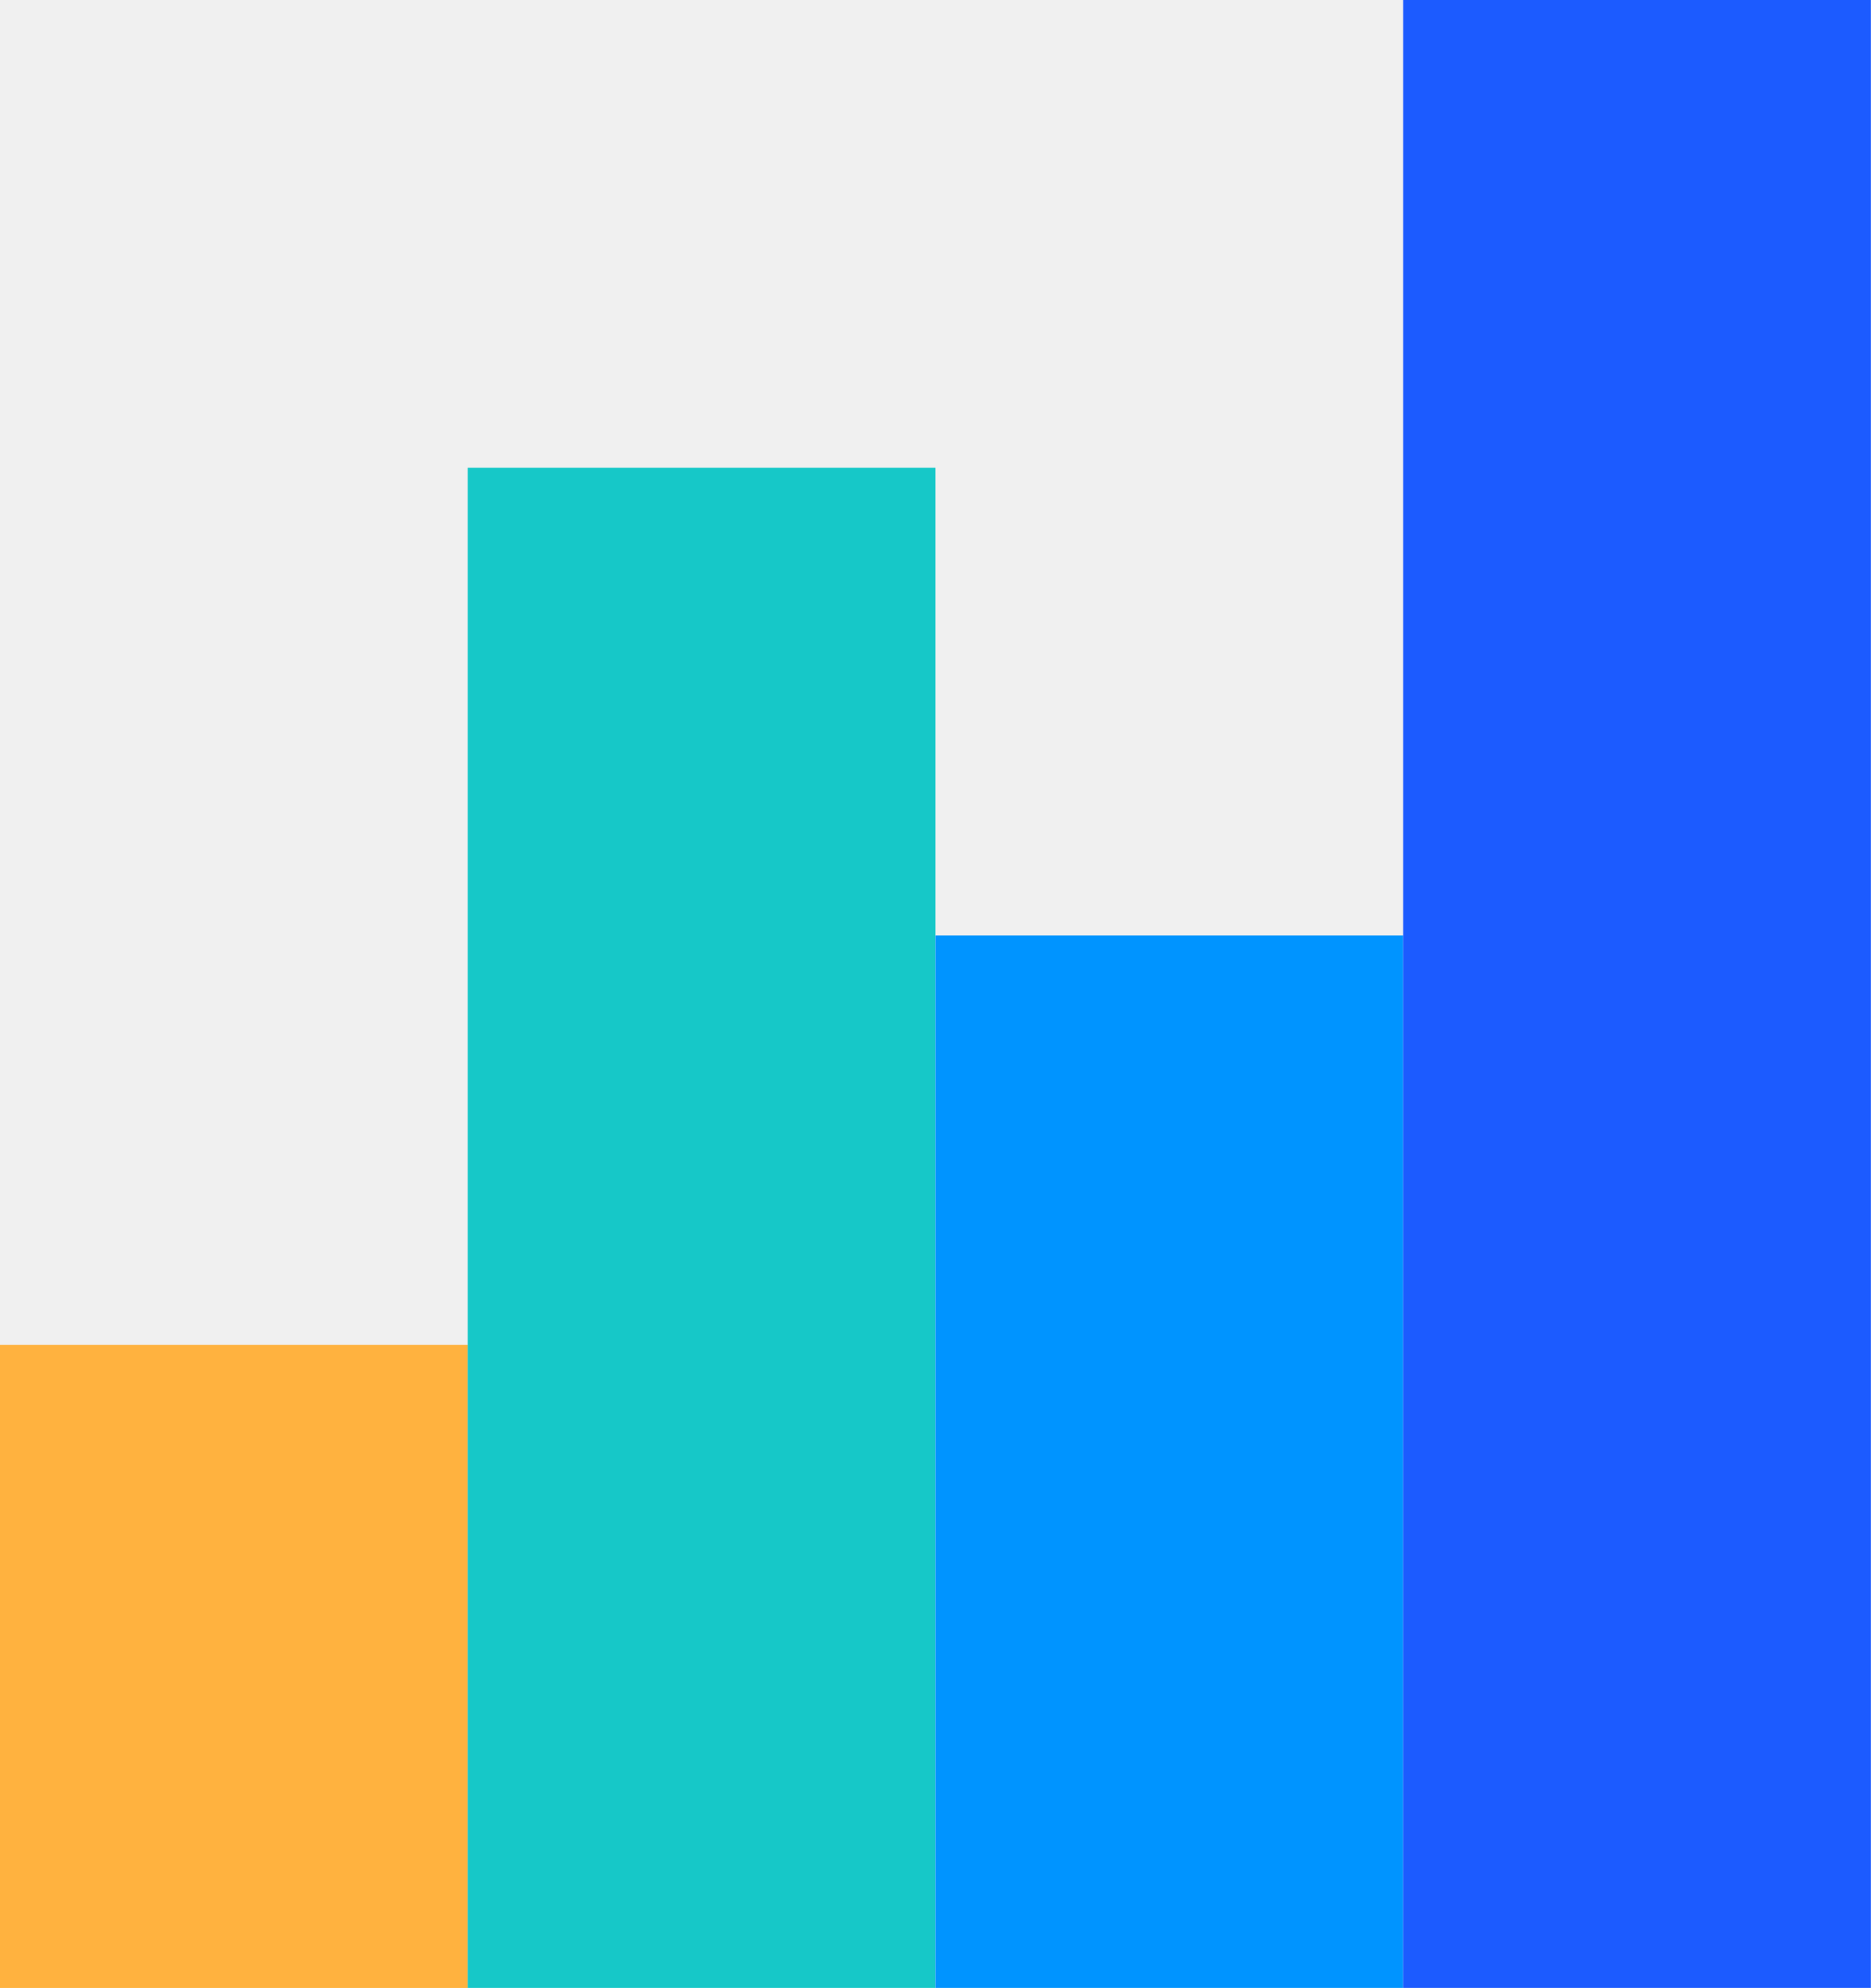
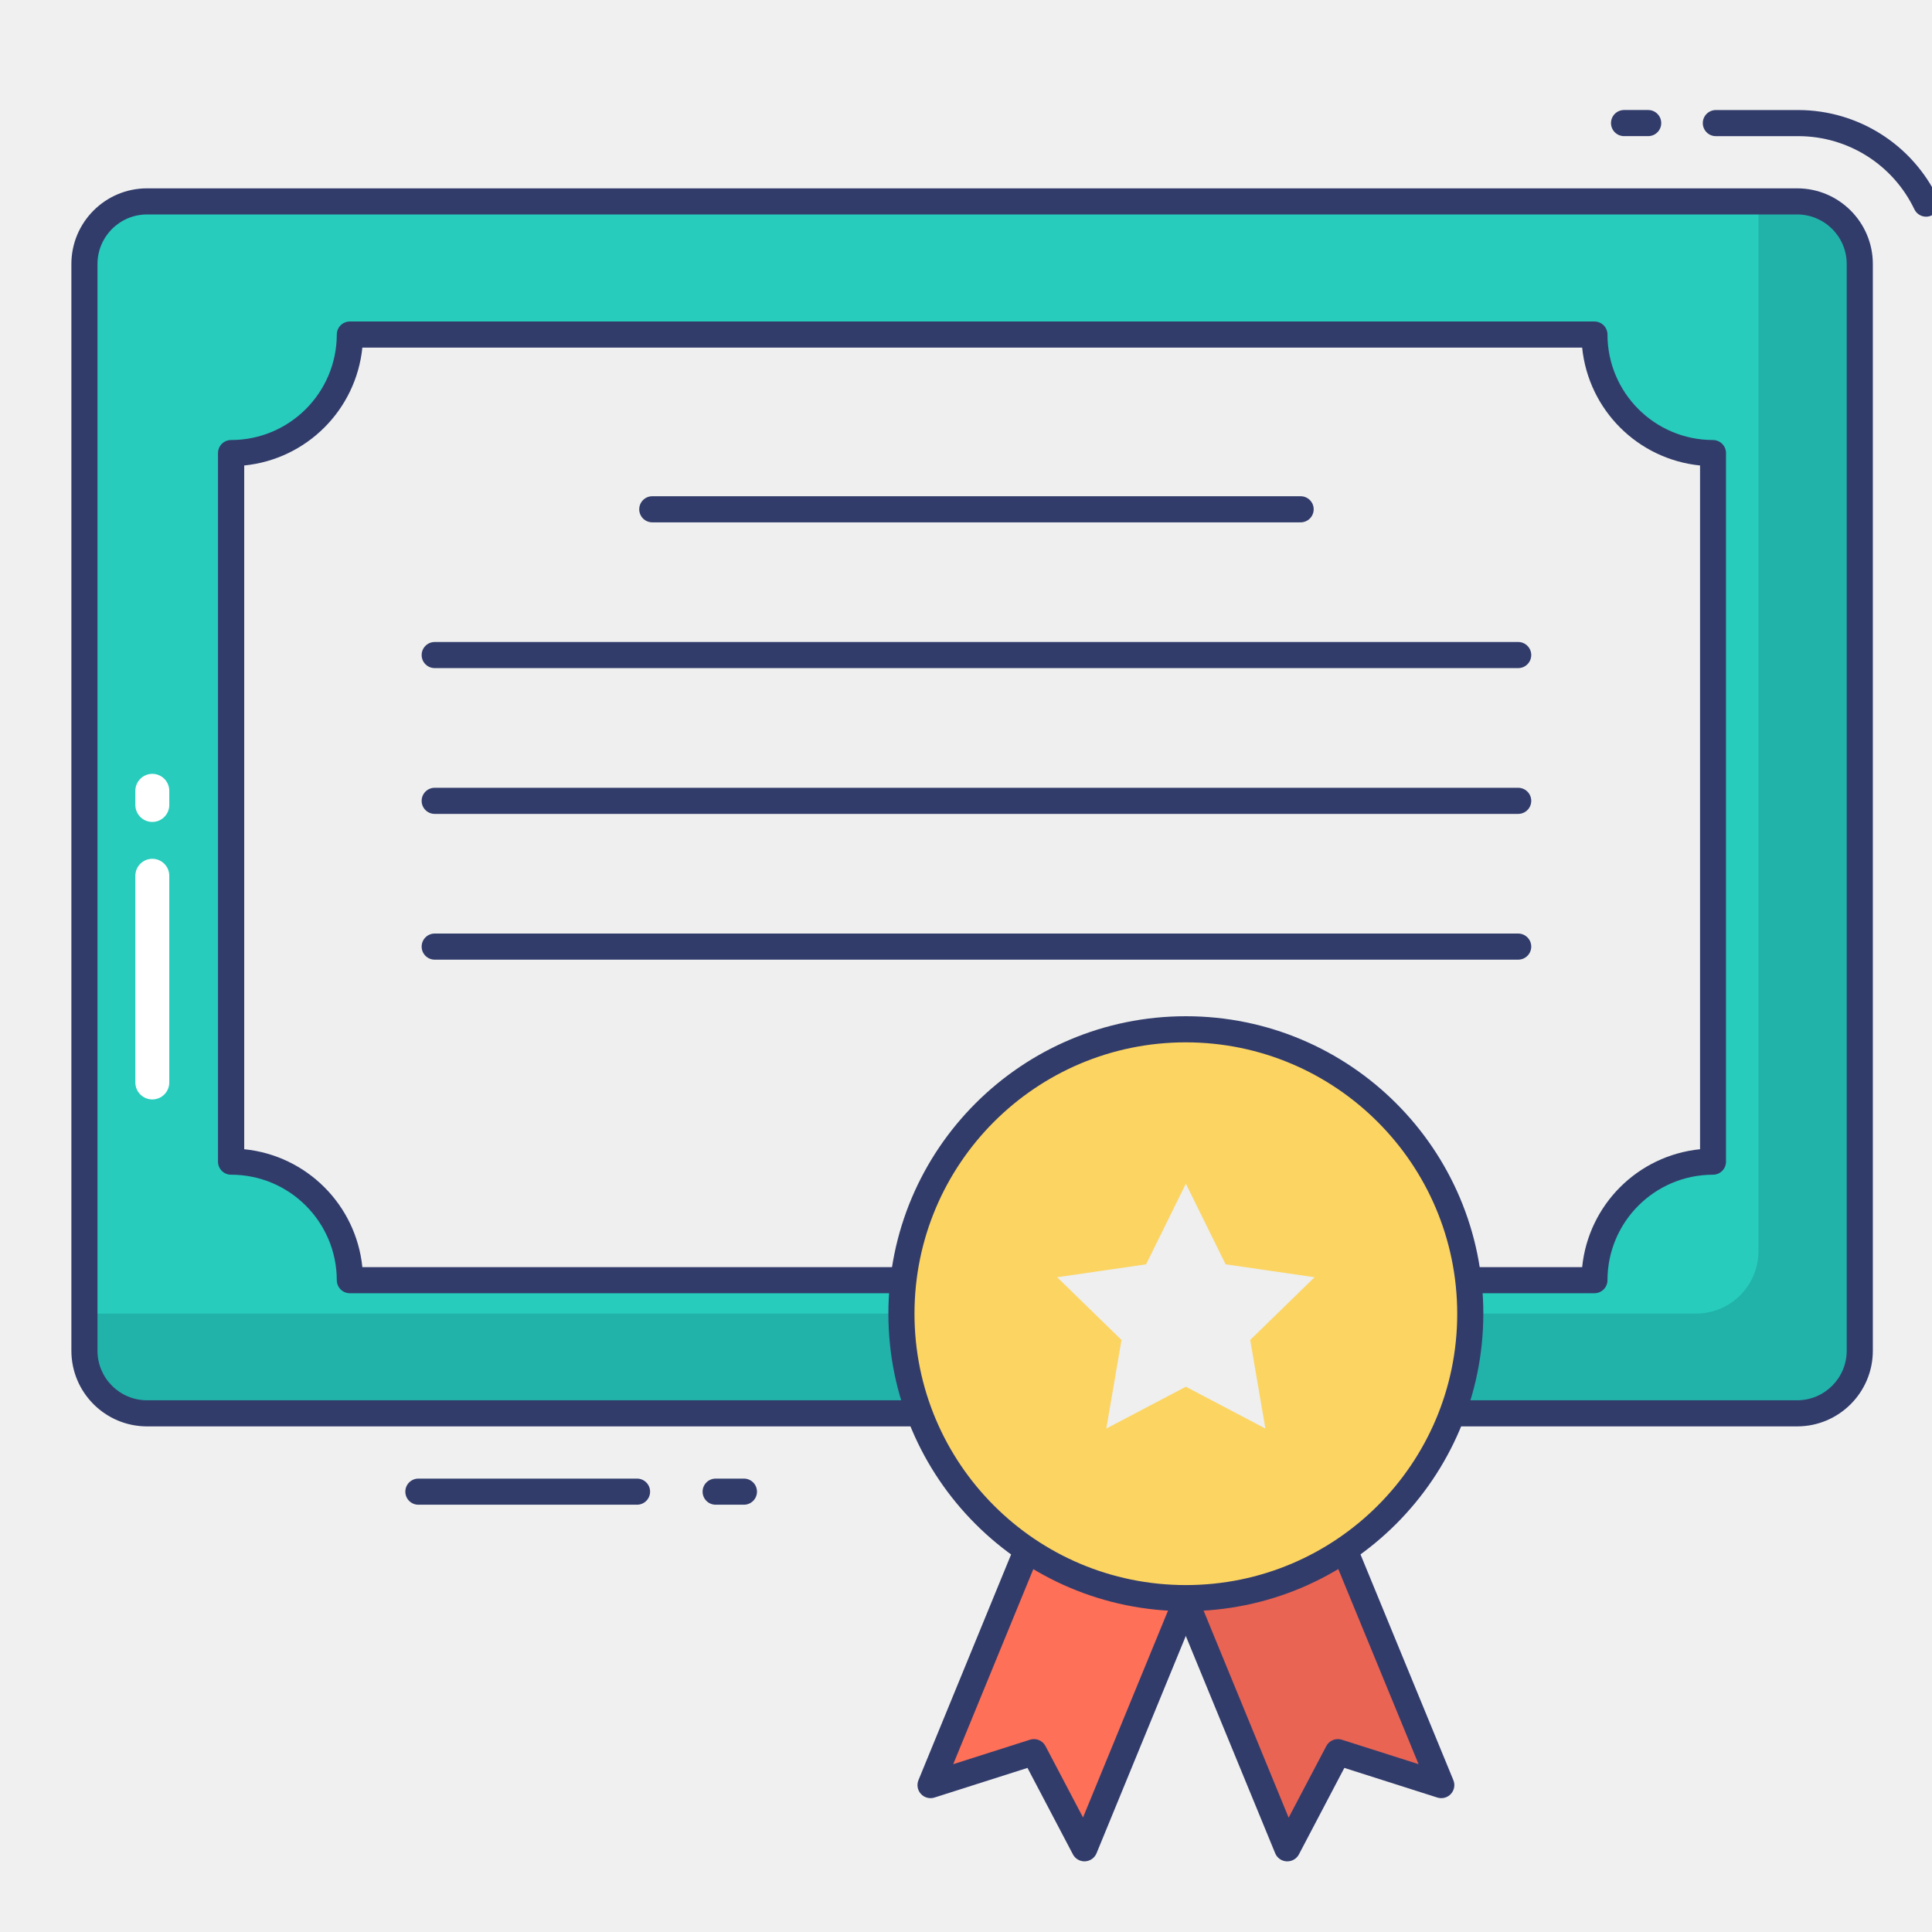
- <svg xmlns="http://www.w3.org/2000/svg" id="Component_9_1" data-name="Component 9 – 1" width="42" height="44.627" viewBox="0 0 42 44.627">
-   <rect id="Rectangle_374" data-name="Rectangle 374" width="10.5" height="14.437" transform="translate(0 30.189)" fill="#ffb23f" />
-   <rect id="Rectangle_375" data-name="Rectangle 375" width="10.5" height="34.125" transform="translate(10.5 10.5)" fill="#16c8c8" />
-   <rect id="Rectangle_376" data-name="Rectangle 376" width="10.5" height="23.625" transform="translate(21 21)" fill="#0094ff" />
-   <rect id="Rectangle_377" data-name="Rectangle 377" width="10.5" height="44.625" transform="translate(31.5)" fill="#1c5bff" />
+ <svg xmlns="http://www.w3.org/2000/svg" id="line_color" height="512" viewBox="0 0 74 74" width="512" data-name="line color">
+   <path d="m55.2 54.134h13.63a2.4 2.4 0 0 0 2.4-2.4v-41.62a2.4 2.4 0 0 0 -2.4-2.4h-63.196a2.4 2.4 0 0 0 -2.4 2.4v41.62a2.4 2.4 0 0 0 2.4 2.4h30" fill="#27ccbc" />
+   <path d="m71.234 10.114v41.62a2.4 2.4 0 0 1 -2.4 2.4h-63.2a2.4 2.4 0 0 1 -2.4-2.4v-1.42h61.72a2.394 2.394 0 0 0 2.4-2.4v-40.2h1.48a2.4 2.4 0 0 1 2.4 2.4z" fill="#21b3a9" />
+   <path d="m55.564 49.034h5.51a4.537 4.537 0 0 1 4.54-4.54v-27.14a4.537 4.537 0 0 1 -4.54-4.54h-47.674a4.545 4.545 0 0 1 -4.55 4.54v27.14a4.545 4.545 0 0 1 4.55 4.54h21.88" fill="#eeefee" />
+   <g fill="#323c6b">
+     <path d="m49.817 20.007h-24.833a.5.5 0 0 1 0-1h24.833a.5.5 0 0 1 0 1z" />
+     <path d="m58.15 25.59h-41.5a.5.5 0 0 1 0-1h41.5a.5.5 0 0 1 0 1z" />
+     <path d="m58.15 31.174h-41.5a.5.5 0 0 1 0-1h41.5a.5.5 0 0 1 0 1z" />
+     <path d="m58.15 36.757h-41.5a.5.5 0 0 1 0-1h41.5a.5.5 0 0 1 0 1z" />
+     <path d="m28.494 57.634h-1.083a.5.5 0 0 1 0-1h1.083a.5.5 0 0 1 0 1z" />
+     <path d="m24.4 57.634h-8.375a.5.5 0 1 1 0-1h8.375a.5.5 0 0 1 0 1z" />
+     <path d="m73.776 8.3a.5.5 0 0 1 -.452-.285 4.928 4.928 0 0 0 -4.42-2.8h-3.183a.5.5 0 0 1 0-1h3.179a5.935 5.935 0 0 1 5.323 3.369.5.5 0 0 1 -.451.716z" />
+     <path d="m63.129 5.214h-.924a.5.5 0 0 1 0-1h.924a.5.5 0 1 1 0 1z" />
+     <path d="m61.074 49.534h-5.51a.5.5 0 0 1 0-1h5.036a5.051 5.051 0 0 1 4.516-4.516v-26.189a5.051 5.051 0 0 1 -4.516-4.515h-46.721a5.054 5.054 0 0 1 -4.525 4.515v26.189a5.055 5.055 0 0 1 4.525 4.516h21.405a.5.5 0 0 1 0 1h-21.884a.5.5 0 0 1 -.5-.5 4.049 4.049 0 0 0 -4.05-4.04.5.5 0 0 1 -.5-.5v-27.14a.5.5 0 0 1 .5-.5 4.049 4.049 0 0 0 4.05-4.04.5.5 0 0 1 .5-.5h47.67a.5.5 0 0 1 .5.5 4.044 4.044 0 0 0 4.04 4.04.5.5 0 0 1 .5.5v27.14a.5.5 0 0 1 -.5.5 4.044 4.044 0 0 0 -4.04 4.04.5.5 0 0 1 -.496.5z" />
+   </g>
+   <path d="m5.834 31.482a.65.65 0 0 1 -.65-.65v-.542a.65.65 0 0 1 1.3 0v.542a.65.65 0 0 1 -.65.65z" fill="#fff" />
+   <path d="m5.834 42.111a.65.65 0 0 1 -.65-.65v-7.917a.65.65 0 0 1 1.3 0v7.917a.65.65 0 0 1 -.65.65z" fill="#fff" />
+   <path d="m68.833 54.634h-13.633a.5.5 0 1 1 0-1h13.633a1.9 1.9 0 0 0 1.9-1.9v-41.62a1.9 1.9 0 0 0 -1.9-1.9h-63.199a1.9 1.9 0 0 0 -1.9 1.9v41.62a1.9 1.9 0 0 0 1.9 1.9h30a.5.5 0 0 1 0 1h-30a2.9 2.9 0 0 1 -2.9-2.9v-41.62a2.9 2.9 0 0 1 2.9-2.9h63.2a2.9 2.9 0 0 1 2.9 2.9v41.62a2.9 2.9 0 0 1 -2.901 2.9z" fill="#323c6b" />
+   <path d="m45.478 61.206-3.941 9.588-1.934-3.682-3.961 1.261 3.742-9.114" fill="#fe7058" />
+   <path d="m41.538 71.294a.5.5 0 0 1 -.443-.268l-1.74-3.311-3.562 1.135a.5.5 0 0 1 -.614-.666l3.742-9.115a.5.5 0 1 1 .925.38l-3.335 8.123 2.94-.937a.5.5 0 0 1 .594.244l1.437 2.734 3.534-8.6a.5.5 0 1 1 .924.38l-3.94 9.591a.5.5 0 0 1 -.439.309z" fill="#323c6b" />
+   <path d="m51.57 59.551 3.631 8.822-3.962-1.261-1.934 3.682-3.941-9.588" fill="#ea6453" />
+   <path d="m49.305 71.294h-.023a.5.5 0 0 1 -.439-.309l-3.943-9.585a.5.5 0 1 1 .925-.38l3.533 8.6 1.442-2.741a.5.5 0 0 1 .595-.244l2.939.936-3.222-7.83a.5.5 0 1 1 .925-.381l3.63 8.823a.5.5 0 0 1 -.614.667l-3.562-1.135-1.739 3.311a.5.5 0 0 1 -.447.268z" fill="#323c6b" />
+   <circle cx="45.421" cy="50.318" fill="#fcd462" r="10.894" />
+   <path d="m45.421 45.339 1.524 3.087 3.406.495-2.465 2.403.582 3.393-3.047-1.602-3.047 1.602.582-3.393-2.465-2.403 3.407-.495z" fill="#eeefee" />
+   <path d="m45.421 61.712a11.394 11.394 0 1 1 11.394-11.394 11.406 11.406 0 0 1 -11.394 11.394zm0-21.788a10.394 10.394 0 1 0 10.394 10.394 10.405 10.405 0 0 0 -10.394-10.394z" fill="#323c6b" />
</svg>
